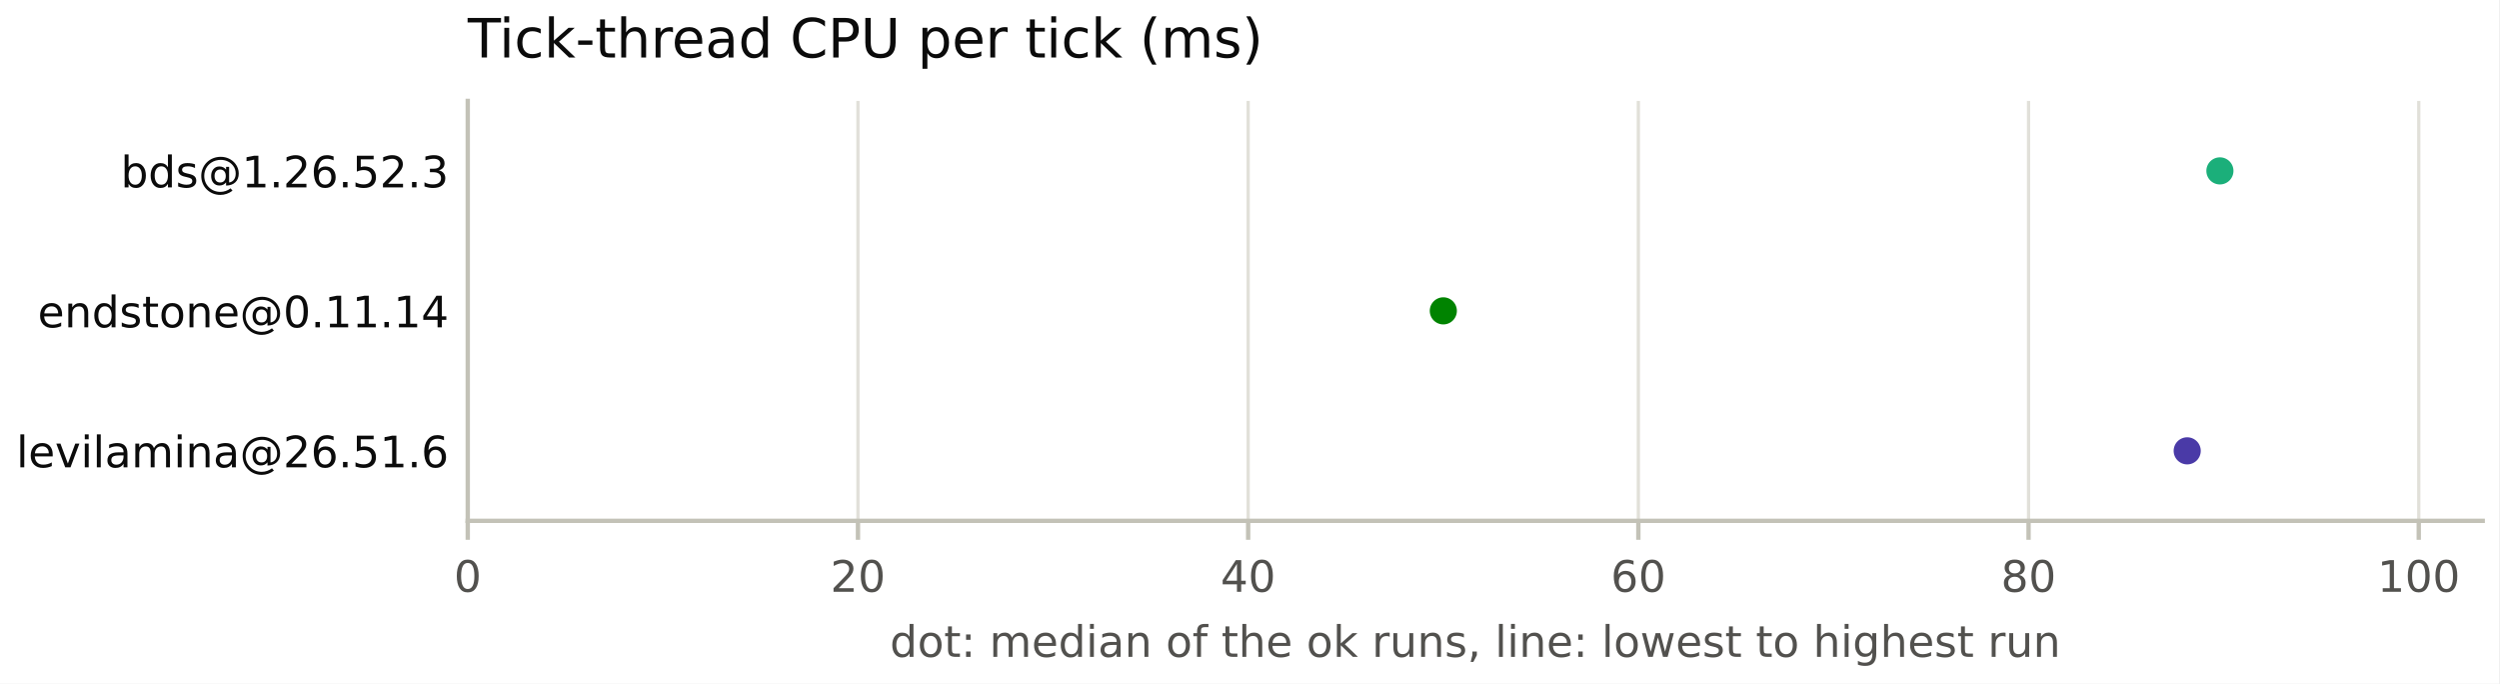
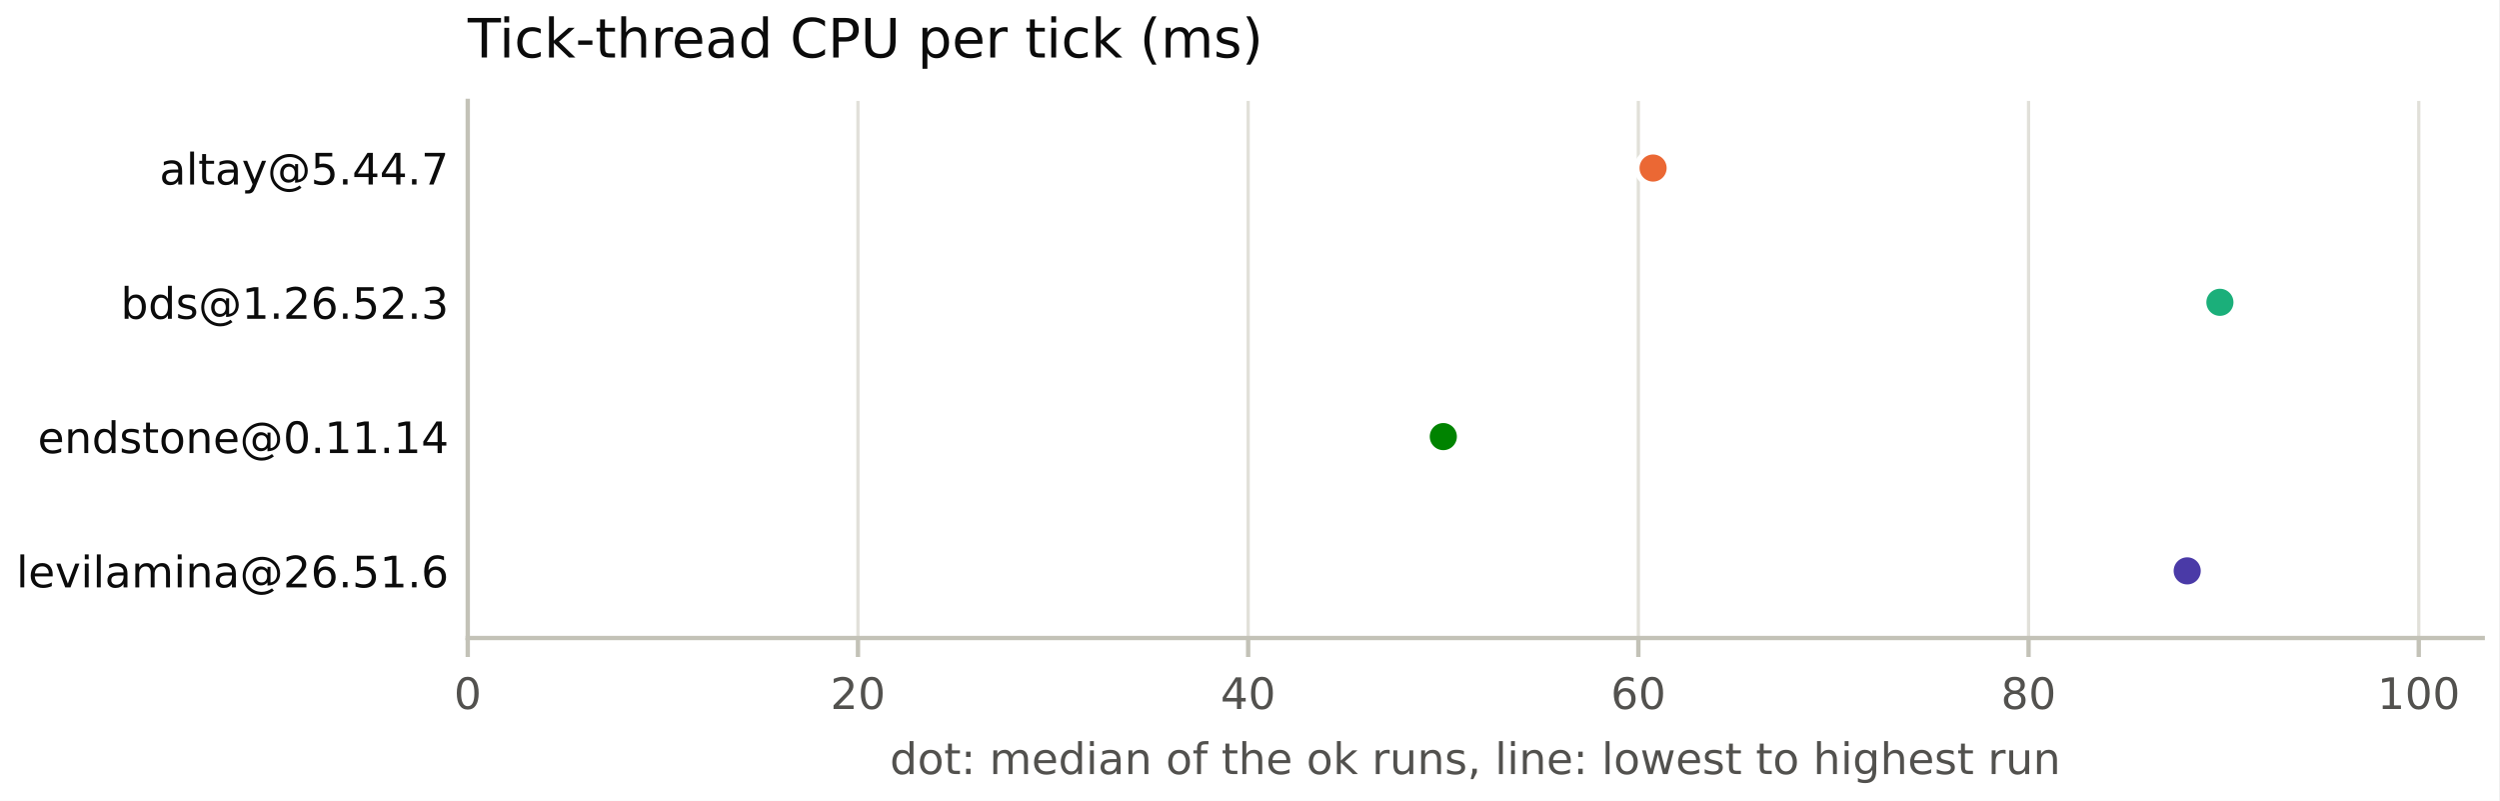
- <svg xmlns="http://www.w3.org/2000/svg" xmlns:xlink="http://www.w3.org/1999/xlink" width="460.8pt" height="126pt" viewBox="0 0 460.8 126" version="1.1">
+ <svg xmlns="http://www.w3.org/2000/svg" xmlns:xlink="http://www.w3.org/1999/xlink" width="460.8pt" height="147.6pt" viewBox="0 0 460.8 147.6" version="1.1">
  <defs>
    <style type="text/css">*{stroke-linejoin: round; stroke-linecap: butt}</style>
  </defs>
  <g id="figure_1">
    <g id="patch_1">
-       <path d="M 0 126  L 460.8 126  L 460.8 0  L 0 0  z " style="fill: #ffffff" />
+       <path d="M 0 147.6  L 460.8 147.6  L 460.8 0  L 0 0  z " style="fill: #ffffff" />
    </g>
    <g id="axes_1">
      <g id="patch_2">
-         <path d="M 86.25 95.999  L 457.8 95.999  L 457.8 18.599  L 86.25 18.599  z " style="fill: #ffffff" />
+         <path d="M 86.25 117.599  L 457.8 117.599  L 457.8 18.599  L 86.25 18.599  z " style="fill: #ffffff" />
      </g>
      <g id="matplotlib.axis_1">
        <g id="xtick_1">
          <g id="line2d_1">
-             <path d="M 86.25 95.999  L 86.25 18.599  " clip-path="url(#pfb0a109539)" style="fill: none; stroke: #e1e0d9; stroke-width: 0.6; stroke-linecap: square" />
+             <path d="M 86.25 117.599  L 86.25 18.599  " clip-path="url(#p5aa311c9fc)" style="fill: none; stroke: #e1e0d9; stroke-width: 0.6; stroke-linecap: square" />
          </g>
          <g id="line2d_2">
            <defs>
-               <path id="m7aefea1188" d="M 0 0  L 0 3.5  " style="stroke: #c3c2b7; stroke-width: 0.8" />
+               <path id="m9d5c777784" d="M 0 0  L 0 3.5  " style="stroke: #c3c2b7; stroke-width: 0.8" />
            </defs>
            <g>
-               <use xlink:href="#m7aefea1188" x="86.25" y="95.999" style="fill: #c3c2b7; stroke: #c3c2b7; stroke-width: 0.8" />
+               <use xlink:href="#m9d5c777784" x="86.25" y="117.599" style="fill: #c3c2b7; stroke: #c3c2b7; stroke-width: 0.8" />
            </g>
          </g>
          <g id="text_1">
-             <g style="fill: #52514e" transform="translate(83.70524 109.0773) scale(0.08 -0.08)">
+             <g style="fill: #52514e" transform="translate(83.70524 130.6773) scale(0.08 -0.08)">
              <defs>
                <path id="DejaVuSans-13" d="M 2034 4250  Q 1547 4250 1301 3770  Q 1056 3291 1056 2328  Q 1056 1369 1301 889  Q 1547 409 2034 409  Q 2525 409 2770 889  Q 3016 1369 3016 2328  Q 3016 3291 2770 3770  Q 2525 4250 2034 4250  z M 2034 4750  Q 2819 4750 3233 4129  Q 3647 3509 3647 2328  Q 3647 1150 3233 529  Q 2819 -91 2034 -91  Q 1250 -91 836 529  Q 422 1150 422 2328  Q 422 3509 836 4129  Q 1250 4750 2034 4750  z " transform="scale(0.015625)" />
              </defs>
              <use xlink:href="#DejaVuSans-13" />
            </g>
          </g>
        </g>
        <g id="xtick_2">
          <g id="line2d_3">
-             <path d="M 158.201 95.999  L 158.201 18.599  " clip-path="url(#pfb0a109539)" style="fill: none; stroke: #e1e0d9; stroke-width: 0.6; stroke-linecap: square" />
+             <path d="M 158.201 117.599  L 158.201 18.599  " clip-path="url(#p5aa311c9fc)" style="fill: none; stroke: #e1e0d9; stroke-width: 0.6; stroke-linecap: square" />
          </g>
          <g id="line2d_4">
            <g>
-               <use xlink:href="#m7aefea1188" x="158.201" y="95.999" style="fill: #c3c2b7; stroke: #c3c2b7; stroke-width: 0.8" />
+               <use xlink:href="#m9d5c777784" x="158.201" y="117.599" style="fill: #c3c2b7; stroke: #c3c2b7; stroke-width: 0.8" />
            </g>
          </g>
          <g id="text_2">
-             <g style="fill: #52514e" transform="translate(153.1107 109.0773) scale(0.08 -0.08)">
+             <g style="fill: #52514e" transform="translate(153.1107 130.6773) scale(0.08 -0.08)">
              <defs>
                <path id="DejaVuSans-15" d="M 1228 531  L 3431 531  L 3431 0  L 469 0  L 469 531  Q 828 903 1448 1529  Q 2069 2156 2228 2338  Q 2531 2678 2651 2914  Q 2772 3150 2772 3378  Q 2772 3750 2511 3984  Q 2250 4219 1831 4219  Q 1534 4219 1204 4116  Q 875 4013 500 3803  L 500 4441  Q 881 4594 1212 4672  Q 1544 4750 1819 4750  Q 2544 4750 2975 4387  Q 3406 4025 3406 3419  Q 3406 3131 3298 2873  Q 3191 2616 2906 2266  Q 2828 2175 2409 1742  Q 1991 1309 1228 531  z " transform="scale(0.015625)" />
              </defs>
              <use xlink:href="#DejaVuSans-15" />
              <use xlink:href="#DejaVuSans-13" transform="translate(63.625 0)" />
            </g>
          </g>
        </g>
        <g id="xtick_3">
          <g id="line2d_5">
-             <path d="M 230.151 95.999  L 230.151 18.599  " clip-path="url(#pfb0a109539)" style="fill: none; stroke: #e1e0d9; stroke-width: 0.6; stroke-linecap: square" />
+             <path d="M 230.151 117.599  L 230.151 18.599  " clip-path="url(#p5aa311c9fc)" style="fill: none; stroke: #e1e0d9; stroke-width: 0.6; stroke-linecap: square" />
          </g>
          <g id="line2d_6">
            <g>
-               <use xlink:href="#m7aefea1188" x="230.151" y="95.999" style="fill: #c3c2b7; stroke: #c3c2b7; stroke-width: 0.8" />
+               <use xlink:href="#m9d5c777784" x="230.151" y="117.599" style="fill: #c3c2b7; stroke: #c3c2b7; stroke-width: 0.8" />
            </g>
          </g>
          <g id="text_3">
-             <g style="fill: #52514e" transform="translate(225.0612 109.0773) scale(0.08 -0.08)">
+             <g style="fill: #52514e" transform="translate(225.0612 130.6773) scale(0.08 -0.08)">
              <defs>
                <path id="DejaVuSans-17" d="M 2419 4116  L 825 1625  L 2419 1625  L 2419 4116  z M 2253 4666  L 3047 4666  L 3047 1625  L 3713 1625  L 3713 1100  L 3047 1100  L 3047 0  L 2419 0  L 2419 1100  L 313 1100  L 313 1709  L 2253 4666  z " transform="scale(0.015625)" />
              </defs>
              <use xlink:href="#DejaVuSans-17" />
              <use xlink:href="#DejaVuSans-13" transform="translate(63.625 0)" />
            </g>
          </g>
        </g>
        <g id="xtick_4">
          <g id="line2d_7">
-             <path d="M 302.102 95.999  L 302.102 18.599  " clip-path="url(#pfb0a109539)" style="fill: none; stroke: #e1e0d9; stroke-width: 0.6; stroke-linecap: square" />
+             <path d="M 302.102 117.599  L 302.102 18.599  " clip-path="url(#p5aa311c9fc)" style="fill: none; stroke: #e1e0d9; stroke-width: 0.6; stroke-linecap: square" />
          </g>
          <g id="line2d_8">
            <g>
-               <use xlink:href="#m7aefea1188" x="302.102" y="95.999" style="fill: #c3c2b7; stroke: #c3c2b7; stroke-width: 0.8" />
+               <use xlink:href="#m9d5c777784" x="302.102" y="117.599" style="fill: #c3c2b7; stroke: #c3c2b7; stroke-width: 0.8" />
            </g>
          </g>
          <g id="text_4">
-             <g style="fill: #52514e" transform="translate(297.0117 109.0773) scale(0.08 -0.08)">
+             <g style="fill: #52514e" transform="translate(297.0117 130.6773) scale(0.08 -0.08)">
              <defs>
                <path id="DejaVuSans-19" d="M 2113 2584  Q 1688 2584 1439 2293  Q 1191 2003 1191 1497  Q 1191 994 1439 701  Q 1688 409 2113 409  Q 2538 409 2786 701  Q 3034 994 3034 1497  Q 3034 2003 2786 2293  Q 2538 2584 2113 2584  z M 3366 4563  L 3366 3988  Q 3128 4100 2886 4159  Q 2644 4219 2406 4219  Q 1781 4219 1451 3797  Q 1122 3375 1075 2522  Q 1259 2794 1537 2939  Q 1816 3084 2150 3084  Q 2853 3084 3261 2657  Q 3669 2231 3669 1497  Q 3669 778 3244 343  Q 2819 -91 2113 -91  Q 1303 -91 875 529  Q 447 1150 447 2328  Q 447 3434 972 4092  Q 1497 4750 2381 4750  Q 2619 4750 2861 4703  Q 3103 4656 3366 4563  z " transform="scale(0.015625)" />
              </defs>
              <use xlink:href="#DejaVuSans-19" />
              <use xlink:href="#DejaVuSans-13" transform="translate(63.625 0)" />
            </g>
          </g>
        </g>
        <g id="xtick_5">
          <g id="line2d_9">
-             <path d="M 374.052 95.999  L 374.052 18.599  " clip-path="url(#pfb0a109539)" style="fill: none; stroke: #e1e0d9; stroke-width: 0.6; stroke-linecap: square" />
+             <path d="M 374.052 117.599  L 374.052 18.599  " clip-path="url(#p5aa311c9fc)" style="fill: none; stroke: #e1e0d9; stroke-width: 0.6; stroke-linecap: square" />
          </g>
          <g id="line2d_10">
            <g>
-               <use xlink:href="#m7aefea1188" x="374.052" y="95.999" style="fill: #c3c2b7; stroke: #c3c2b7; stroke-width: 0.8" />
+               <use xlink:href="#m9d5c777784" x="374.052" y="117.599" style="fill: #c3c2b7; stroke: #c3c2b7; stroke-width: 0.8" />
            </g>
          </g>
          <g id="text_5">
-             <g style="fill: #52514e" transform="translate(368.9623 109.0773) scale(0.08 -0.08)">
+             <g style="fill: #52514e" transform="translate(368.9623 130.6773) scale(0.08 -0.08)">
              <defs>
                <path id="DejaVuSans-1b" d="M 2034 2216  Q 1584 2216 1326 1975  Q 1069 1734 1069 1313  Q 1069 891 1326 650  Q 1584 409 2034 409  Q 2484 409 2743 651  Q 3003 894 3003 1313  Q 3003 1734 2745 1975  Q 2488 2216 2034 2216  z M 1403 2484  Q 997 2584 770 2862  Q 544 3141 544 3541  Q 544 4100 942 4425  Q 1341 4750 2034 4750  Q 2731 4750 3128 4425  Q 3525 4100 3525 3541  Q 3525 3141 3298 2862  Q 3072 2584 2669 2484  Q 3125 2378 3379 2068  Q 3634 1759 3634 1313  Q 3634 634 3220 271  Q 2806 -91 2034 -91  Q 1263 -91 848 271  Q 434 634 434 1313  Q 434 1759 690 2068  Q 947 2378 1403 2484  z M 1172 3481  Q 1172 3119 1398 2916  Q 1625 2713 2034 2713  Q 2441 2713 2670 2916  Q 2900 3119 2900 3481  Q 2900 3844 2670 4047  Q 2441 4250 2034 4250  Q 1625 4250 1398 4047  Q 1172 3844 1172 3481  z " transform="scale(0.015625)" />
              </defs>
              <use xlink:href="#DejaVuSans-1b" />
              <use xlink:href="#DejaVuSans-13" transform="translate(63.625 0)" />
            </g>
          </g>
        </g>
        <g id="xtick_6">
          <g id="line2d_11">
-             <path d="M 446.003 95.999  L 446.003 18.599  " clip-path="url(#pfb0a109539)" style="fill: none; stroke: #e1e0d9; stroke-width: 0.6; stroke-linecap: square" />
+             <path d="M 446.003 117.599  L 446.003 18.599  " clip-path="url(#p5aa311c9fc)" style="fill: none; stroke: #e1e0d9; stroke-width: 0.6; stroke-linecap: square" />
          </g>
          <g id="line2d_12">
            <g>
-               <use xlink:href="#m7aefea1188" x="446.003" y="95.999" style="fill: #c3c2b7; stroke: #c3c2b7; stroke-width: 0.8" />
+               <use xlink:href="#m9d5c777784" x="446.003" y="117.599" style="fill: #c3c2b7; stroke: #c3c2b7; stroke-width: 0.8" />
            </g>
          </g>
          <g id="text_6">
-             <g style="fill: #52514e" transform="translate(438.3678 109.0773) scale(0.08 -0.08)">
+             <g style="fill: #52514e" transform="translate(438.3678 130.6773) scale(0.08 -0.08)">
              <defs>
                <path id="DejaVuSans-14" d="M 794 531  L 1825 531  L 1825 4091  L 703 3866  L 703 4441  L 1819 4666  L 2450 4666  L 2450 531  L 3481 531  L 3481 0  L 794 0  L 794 531  z " transform="scale(0.015625)" />
              </defs>
              <use xlink:href="#DejaVuSans-14" />
              <use xlink:href="#DejaVuSans-13" transform="translate(63.625 0)" />
              <use xlink:href="#DejaVuSans-13" transform="translate(127.25 0)" />
            </g>
          </g>
        </g>
        <g id="text_7">
-           <g style="fill: #52514e" transform="translate(164.0894 121.0779) scale(0.08 -0.08)">
+           <g style="fill: #52514e" transform="translate(164.0894 142.6779) scale(0.08 -0.08)">
            <defs>
              <path id="DejaVuSans-47" d="M 2906 2969  L 2906 4863  L 3481 4863  L 3481 0  L 2906 0  L 2906 525  Q 2725 213 2448 61  Q 2172 -91 1784 -91  Q 1150 -91 751 415  Q 353 922 353 1747  Q 353 2572 751 3078  Q 1150 3584 1784 3584  Q 2172 3584 2448 3432  Q 2725 3281 2906 2969  z M 947 1747  Q 947 1113 1208 752  Q 1469 391 1925 391  Q 2381 391 2643 752  Q 2906 1113 2906 1747  Q 2906 2381 2643 2742  Q 2381 3103 1925 3103  Q 1469 3103 1208 2742  Q 947 2381 947 1747  z " transform="scale(0.015625)" />
              <path id="DejaVuSans-52" d="M 1959 3097  Q 1497 3097 1228 2736  Q 959 2375 959 1747  Q 959 1119 1226 758  Q 1494 397 1959 397  Q 2419 397 2687 759  Q 2956 1122 2956 1747  Q 2956 2369 2687 2733  Q 2419 3097 1959 3097  z M 1959 3584  Q 2709 3584 3137 3096  Q 3566 2609 3566 1747  Q 3566 888 3137 398  Q 2709 -91 1959 -91  Q 1206 -91 779 398  Q 353 888 353 1747  Q 353 2609 779 3096  Q 1206 3584 1959 3584  z " transform="scale(0.015625)" />
              <path id="DejaVuSans-57" d="M 1172 4494  L 1172 3500  L 2356 3500  L 2356 3053  L 1172 3053  L 1172 1153  Q 1172 725 1289 603  Q 1406 481 1766 481  L 2356 481  L 2356 0  L 1766 0  Q 1100 0 847 248  Q 594 497 594 1153  L 594 3053  L 172 3053  L 172 3500  L 594 3500  L 594 4494  L 1172 4494  z " transform="scale(0.015625)" />
              <path id="DejaVuSans-1d" d="M 750 794  L 1409 794  L 1409 0  L 750 0  L 750 794  z M 750 3309  L 1409 3309  L 1409 2516  L 750 2516  L 750 3309  z " transform="scale(0.015625)" />
              <path id="DejaVuSans-3" transform="scale(0.015625)" />
              <path id="DejaVuSans-50" d="M 3328 2828  Q 3544 3216 3844 3400  Q 4144 3584 4550 3584  Q 5097 3584 5394 3201  Q 5691 2819 5691 2113  L 5691 0  L 5113 0  L 5113 2094  Q 5113 2597 4934 2840  Q 4756 3084 4391 3084  Q 3944 3084 3684 2787  Q 3425 2491 3425 1978  L 3425 0  L 2847 0  L 2847 2094  Q 2847 2600 2669 2842  Q 2491 3084 2119 3084  Q 1678 3084 1418 2786  Q 1159 2488 1159 1978  L 1159 0  L 581 0  L 581 3500  L 1159 3500  L 1159 2956  Q 1356 3278 1631 3431  Q 1906 3584 2284 3584  Q 2666 3584 2933 3390  Q 3200 3197 3328 2828  z " transform="scale(0.015625)" />
              <path id="DejaVuSans-48" d="M 3597 1894  L 3597 1613  L 953 1613  Q 991 1019 1311 708  Q 1631 397 2203 397  Q 2534 397 2845 478  Q 3156 559 3463 722  L 3463 178  Q 3153 47 2828 -22  Q 2503 -91 2169 -91  Q 1331 -91 842 396  Q 353 884 353 1716  Q 353 2575 817 3079  Q 1281 3584 2069 3584  Q 2775 3584 3186 3129  Q 3597 2675 3597 1894  z M 3022 2063  Q 3016 2534 2758 2815  Q 2500 3097 2075 3097  Q 1594 3097 1305 2825  Q 1016 2553 972 2059  L 3022 2063  z " transform="scale(0.015625)" />
              <path id="DejaVuSans-4c" d="M 603 3500  L 1178 3500  L 1178 0  L 603 0  L 603 3500  z M 603 4863  L 1178 4863  L 1178 4134  L 603 4134  L 603 4863  z " transform="scale(0.015625)" />
              <path id="DejaVuSans-44" d="M 2194 1759  Q 1497 1759 1228 1600  Q 959 1441 959 1056  Q 959 750 1161 570  Q 1363 391 1709 391  Q 2188 391 2477 730  Q 2766 1069 2766 1631  L 2766 1759  L 2194 1759  z M 3341 1997  L 3341 0  L 2766 0  L 2766 531  Q 2569 213 2275 61  Q 1981 -91 1556 -91  Q 1019 -91 701 211  Q 384 513 384 1019  Q 384 1609 779 1909  Q 1175 2209 1959 2209  L 2766 2209  L 2766 2266  Q 2766 2663 2505 2880  Q 2244 3097 1772 3097  Q 1472 3097 1187 3025  Q 903 2953 641 2809  L 641 3341  Q 956 3463 1253 3523  Q 1550 3584 1831 3584  Q 2591 3584 2966 3190  Q 3341 2797 3341 1997  z " transform="scale(0.015625)" />
              <path id="DejaVuSans-51" d="M 3513 2113  L 3513 0  L 2938 0  L 2938 2094  Q 2938 2591 2744 2837  Q 2550 3084 2163 3084  Q 1697 3084 1428 2787  Q 1159 2491 1159 1978  L 1159 0  L 581 0  L 581 3500  L 1159 3500  L 1159 2956  Q 1366 3272 1645 3428  Q 1925 3584 2291 3584  Q 2894 3584 3203 3211  Q 3513 2838 3513 2113  z " transform="scale(0.015625)" />
              <path id="DejaVuSans-49" d="M 2375 4863  L 2375 4384  L 1825 4384  Q 1516 4384 1395 4259  Q 1275 4134 1275 3809  L 1275 3500  L 2222 3500  L 2222 3053  L 1275 3053  L 1275 0  L 697 0  L 697 3053  L 147 3053  L 147 3500  L 697 3500  L 697 3744  Q 697 4328 969 4595  Q 1241 4863 1831 4863  L 2375 4863  z " transform="scale(0.015625)" />
              <path id="DejaVuSans-4b" d="M 3513 2113  L 3513 0  L 2938 0  L 2938 2094  Q 2938 2591 2744 2837  Q 2550 3084 2163 3084  Q 1697 3084 1428 2787  Q 1159 2491 1159 1978  L 1159 0  L 581 0  L 581 4863  L 1159 4863  L 1159 2956  Q 1366 3272 1645 3428  Q 1925 3584 2291 3584  Q 2894 3584 3203 3211  Q 3513 2838 3513 2113  z " transform="scale(0.015625)" />
              <path id="DejaVuSans-4e" d="M 581 4863  L 1159 4863  L 1159 1991  L 2875 3500  L 3609 3500  L 1753 1863  L 3688 0  L 2938 0  L 1159 1709  L 1159 0  L 581 0  L 581 4863  z " transform="scale(0.015625)" />
              <path id="DejaVuSans-55" d="M 2631 2963  Q 2534 3019 2420 3045  Q 2306 3072 2169 3072  Q 1681 3072 1420 2755  Q 1159 2438 1159 1844  L 1159 0  L 581 0  L 581 3500  L 1159 3500  L 1159 2956  Q 1341 3275 1631 3429  Q 1922 3584 2338 3584  Q 2397 3584 2469 3576  Q 2541 3569 2628 3553  L 2631 2963  z " transform="scale(0.015625)" />
              <path id="DejaVuSans-58" d="M 544 1381  L 544 3500  L 1119 3500  L 1119 1403  Q 1119 906 1312 657  Q 1506 409 1894 409  Q 2359 409 2629 706  Q 2900 1003 2900 1516  L 2900 3500  L 3475 3500  L 3475 0  L 2900 0  L 2900 538  Q 2691 219 2414 64  Q 2138 -91 1772 -91  Q 1169 -91 856 284  Q 544 659 544 1381  z M 1991 3584  L 1991 3584  z " transform="scale(0.015625)" />
              <path id="DejaVuSans-56" d="M 2834 3397  L 2834 2853  Q 2591 2978 2328 3040  Q 2066 3103 1784 3103  Q 1356 3103 1142 2972  Q 928 2841 928 2578  Q 928 2378 1081 2264  Q 1234 2150 1697 2047  L 1894 2003  Q 2506 1872 2764 1633  Q 3022 1394 3022 966  Q 3022 478 2636 193  Q 2250 -91 1575 -91  Q 1294 -91 989 -36  Q 684 19 347 128  L 347 722  Q 666 556 975 473  Q 1284 391 1588 391  Q 1994 391 2212 530  Q 2431 669 2431 922  Q 2431 1156 2273 1281  Q 2116 1406 1581 1522  L 1381 1569  Q 847 1681 609 1914  Q 372 2147 372 2553  Q 372 3047 722 3315  Q 1072 3584 1716 3584  Q 2034 3584 2315 3537  Q 2597 3491 2834 3397  z " transform="scale(0.015625)" />
              <path id="DejaVuSans-f" d="M 750 794  L 1409 794  L 1409 256  L 897 -744  L 494 -744  L 750 256  L 750 794  z " transform="scale(0.015625)" />
              <path id="DejaVuSans-4f" d="M 603 4863  L 1178 4863  L 1178 0  L 603 0  L 603 4863  z " transform="scale(0.015625)" />
              <path id="DejaVuSans-5a" d="M 269 3500  L 844 3500  L 1563 769  L 2278 3500  L 2956 3500  L 3675 769  L 4391 3500  L 4966 3500  L 4050 0  L 3372 0  L 2619 2869  L 1863 0  L 1184 0  L 269 3500  z " transform="scale(0.015625)" />
              <path id="DejaVuSans-4a" d="M 2906 1791  Q 2906 2416 2648 2759  Q 2391 3103 1925 3103  Q 1463 3103 1205 2759  Q 947 2416 947 1791  Q 947 1169 1205 825  Q 1463 481 1925 481  Q 2391 481 2648 825  Q 2906 1169 2906 1791  z M 3481 434  Q 3481 -459 3084 -895  Q 2688 -1331 1869 -1331  Q 1566 -1331 1297 -1286  Q 1028 -1241 775 -1147  L 775 -588  Q 1028 -725 1275 -790  Q 1522 -856 1778 -856  Q 2344 -856 2625 -561  Q 2906 -266 2906 331  L 2906 616  Q 2728 306 2450 153  Q 2172 0 1784 0  Q 1141 0 747 490  Q 353 981 353 1791  Q 353 2603 747 3093  Q 1141 3584 1784 3584  Q 2172 3584 2450 3431  Q 2728 3278 2906 2969  L 2906 3500  L 3481 3500  L 3481 434  z " transform="scale(0.015625)" />
            </defs>
            <use xlink:href="#DejaVuSans-47" />
            <use xlink:href="#DejaVuSans-52" transform="translate(63.48438 0)" />
            <use xlink:href="#DejaVuSans-57" transform="translate(124.6719 0)" />
            <use xlink:href="#DejaVuSans-1d" transform="translate(163.875 0)" />
            <use xlink:href="#DejaVuSans-3" transform="translate(197.5625 0)" />
            <use xlink:href="#DejaVuSans-50" transform="translate(229.3438 0)" />
            <use xlink:href="#DejaVuSans-48" transform="translate(326.75 0)" />
            <use xlink:href="#DejaVuSans-47" transform="translate(388.2812 0)" />
            <use xlink:href="#DejaVuSans-4c" transform="translate(451.7656 0)" />
            <use xlink:href="#DejaVuSans-44" transform="translate(479.5469 0)" />
            <use xlink:href="#DejaVuSans-51" transform="translate(540.8281 0)" />
            <use xlink:href="#DejaVuSans-3" transform="translate(604.2031 0)" />
            <use xlink:href="#DejaVuSans-52" transform="translate(635.9844 0)" />
            <use xlink:href="#DejaVuSans-49" transform="translate(697.1719 0)" />
            <use xlink:href="#DejaVuSans-3" transform="translate(732.375 0)" />
            <use xlink:href="#DejaVuSans-57" transform="translate(764.1562 0)" />
            <use xlink:href="#DejaVuSans-4b" transform="translate(803.3594 0)" />
            <use xlink:href="#DejaVuSans-48" transform="translate(866.7344 0)" />
            <use xlink:href="#DejaVuSans-3" transform="translate(928.2656 0)" />
            <use xlink:href="#DejaVuSans-52" transform="translate(960.0469 0)" />
            <use xlink:href="#DejaVuSans-4e" transform="translate(1021.234 0)" />
            <use xlink:href="#DejaVuSans-3" transform="translate(1079.141 0)" />
            <use xlink:href="#DejaVuSans-55" transform="translate(1110.922 0)" />
            <use xlink:href="#DejaVuSans-58" transform="translate(1152.031 0)" />
            <use xlink:href="#DejaVuSans-51" transform="translate(1215.406 0)" />
            <use xlink:href="#DejaVuSans-56" transform="translate(1278.781 0)" />
            <use xlink:href="#DejaVuSans-f" transform="translate(1330.875 0)" />
            <use xlink:href="#DejaVuSans-3" transform="translate(1362.656 0)" />
            <use xlink:href="#DejaVuSans-4f" transform="translate(1394.438 0)" />
            <use xlink:href="#DejaVuSans-4c" transform="translate(1422.219 0)" />
            <use xlink:href="#DejaVuSans-51" transform="translate(1450 0)" />
            <use xlink:href="#DejaVuSans-48" transform="translate(1513.375 0)" />
            <use xlink:href="#DejaVuSans-1d" transform="translate(1574.906 0)" />
            <use xlink:href="#DejaVuSans-3" transform="translate(1608.594 0)" />
            <use xlink:href="#DejaVuSans-4f" transform="translate(1640.375 0)" />
            <use xlink:href="#DejaVuSans-52" transform="translate(1668.156 0)" />
            <use xlink:href="#DejaVuSans-5a" transform="translate(1729.344 0)" />
            <use xlink:href="#DejaVuSans-48" transform="translate(1811.125 0)" />
            <use xlink:href="#DejaVuSans-56" transform="translate(1872.656 0)" />
            <use xlink:href="#DejaVuSans-57" transform="translate(1924.75 0)" />
            <use xlink:href="#DejaVuSans-3" transform="translate(1963.953 0)" />
            <use xlink:href="#DejaVuSans-57" transform="translate(1995.734 0)" />
            <use xlink:href="#DejaVuSans-52" transform="translate(2034.938 0)" />
            <use xlink:href="#DejaVuSans-3" transform="translate(2096.125 0)" />
            <use xlink:href="#DejaVuSans-4b" transform="translate(2127.906 0)" />
            <use xlink:href="#DejaVuSans-4c" transform="translate(2191.281 0)" />
            <use xlink:href="#DejaVuSans-4a" transform="translate(2219.062 0)" />
            <use xlink:href="#DejaVuSans-4b" transform="translate(2282.547 0)" />
            <use xlink:href="#DejaVuSans-48" transform="translate(2345.922 0)" />
            <use xlink:href="#DejaVuSans-56" transform="translate(2407.453 0)" />
            <use xlink:href="#DejaVuSans-57" transform="translate(2459.547 0)" />
            <use xlink:href="#DejaVuSans-3" transform="translate(2498.75 0)" />
            <use xlink:href="#DejaVuSans-55" transform="translate(2530.531 0)" />
            <use xlink:href="#DejaVuSans-58" transform="translate(2571.641 0)" />
            <use xlink:href="#DejaVuSans-51" transform="translate(2635.016 0)" />
          </g>
        </g>
      </g>
      <g id="matplotlib.axis_2">
        <g id="ytick_1">
          <g id="line2d_13" />
          <g id="text_8">
-             <g style="fill: #0b0b0b" transform="translate(22.25774 34.53813) scale(0.08 -0.08)">
+             <g style="fill: #0b0b0b" transform="translate(29.40649 34.01311) scale(0.08 -0.08)">
+               <defs>
+                 <path id="DejaVuSans-5c" d="M 2059 -325  Q 1816 -950 1584 -1140  Q 1353 -1331 966 -1331  L 506 -1331  L 506 -850  L 844 -850  Q 1081 -850 1212 -737  Q 1344 -625 1503 -206  L 1606 56  L 191 3500  L 800 3500  L 1894 763  L 2988 3500  L 3597 3500  L 2059 -325  z " transform="scale(0.015625)" />
+                 <path id="DejaVuSans-23" d="M 2381 1678  Q 2381 1231 2603 976  Q 2825 722 3213 722  Q 3597 722 3817 978  Q 4038 1234 4038 1678  Q 4038 2116 3813 2373  Q 3588 2631 3206 2631  Q 2828 2631 2604 2375  Q 2381 2119 2381 1678  z M 4084 744  Q 3897 503 3655 389  Q 3413 275 3091 275  Q 2553 275 2217 664  Q 1881 1053 1881 1678  Q 1881 2303 2218 2693  Q 2556 3084 3091 3084  Q 3413 3084 3656 2967  Q 3900 2850 4084 2613  L 4084 3022  L 4531 3022  L 4531 722  Q 4988 791 5245 1139  Q 5503 1488 5503 2041  Q 5503 2375 5404 2669  Q 5306 2963 5106 3213  Q 4781 3622 4314 3839  Q 3847 4056 3297 4056  Q 2913 4056 2559 3954  Q 2206 3853 1906 3653  Q 1416 3334 1139 2817  Q 863 2300 863 1697  Q 863 1200 1042 765  Q 1222 331 1563 0  Q 1891 -325 2322 -495  Q 2753 -666 3244 -666  Q 3647 -666 4036 -530  Q 4425 -394 4750 -141  L 5031 -488  Q 4641 -791 4180 -952  Q 3719 -1113 3244 -1113  Q 2666 -1113 2153 -908  Q 1641 -703 1241 -313  Q 841 78 631 592  Q 422 1106 422 1697  Q 422 2266 634 2781  Q 847 3297 1241 3688  Q 1644 4084 2172 4295  Q 2700 4506 3291 4506  Q 3953 4506 4520 4234  Q 5088 3963 5472 3463  Q 5706 3156 5829 2797  Q 5953 2438 5953 2053  Q 5953 1231 5456 756  Q 4959 281 4084 263  L 4084 744  z " transform="scale(0.015625)" />
+                 <path id="DejaVuSans-18" d="M 691 4666  L 3169 4666  L 3169 4134  L 1269 4134  L 1269 2991  Q 1406 3038 1543 3061  Q 1681 3084 1819 3084  Q 2600 3084 3056 2656  Q 3513 2228 3513 1497  Q 3513 744 3044 326  Q 2575 -91 1722 -91  Q 1428 -91 1123 -41  Q 819 9 494 109  L 494 744  Q 775 591 1075 516  Q 1375 441 1709 441  Q 2250 441 2565 725  Q 2881 1009 2881 1497  Q 2881 1984 2565 2268  Q 2250 2553 1709 2553  Q 1456 2553 1204 2497  Q 953 2441 691 2322  L 691 4666  z " transform="scale(0.015625)" />
+                 <path id="DejaVuSans-11" d="M 684 794  L 1344 794  L 1344 0  L 684 0  L 684 794  z " transform="scale(0.015625)" />
+                 <path id="DejaVuSans-1a" d="M 525 4666  L 3525 4666  L 3525 4397  L 1831 0  L 1172 0  L 2766 4134  L 525 4134  L 525 4666  z " transform="scale(0.015625)" />
+               </defs>
+               <use xlink:href="#DejaVuSans-44" />
+               <use xlink:href="#DejaVuSans-4f" transform="translate(61.28125 0)" />
+               <use xlink:href="#DejaVuSans-57" transform="translate(89.0625 0)" />
+               <use xlink:href="#DejaVuSans-44" transform="translate(128.2656 0)" />
+               <use xlink:href="#DejaVuSans-5c" transform="translate(189.5469 0)" />
+               <use xlink:href="#DejaVuSans-23" transform="translate(248.7344 0)" />
+               <use xlink:href="#DejaVuSans-18" transform="translate(348.7344 0)" />
+               <use xlink:href="#DejaVuSans-11" transform="translate(412.3594 0)" />
+               <use xlink:href="#DejaVuSans-17" transform="translate(444.1406 0)" />
+               <use xlink:href="#DejaVuSans-17" transform="translate(507.7656 0)" />
+               <use xlink:href="#DejaVuSans-11" transform="translate(571.3906 0)" />
+               <use xlink:href="#DejaVuSans-1a" transform="translate(603.1719 0)" />
+             </g>
+           </g>
+         </g>
+         <g id="ytick_2">
+           <g id="line2d_14" />
+           <g id="text_9">
+             <g style="fill: #0b0b0b" transform="translate(22.25774 58.76322) scale(0.08 -0.08)">
              <defs>
                <path id="DejaVuSans-45" d="M 3116 1747  Q 3116 2381 2855 2742  Q 2594 3103 2138 3103  Q 1681 3103 1420 2742  Q 1159 2381 1159 1747  Q 1159 1113 1420 752  Q 1681 391 2138 391  Q 2594 391 2855 752  Q 3116 1113 3116 1747  z M 1159 2969  Q 1341 3281 1617 3432  Q 1894 3584 2278 3584  Q 2916 3584 3314 3078  Q 3713 2572 3713 1747  Q 3713 922 3314 415  Q 2916 -91 2278 -91  Q 1894 -91 1617 61  Q 1341 213 1159 525  L 1159 0  L 581 0  L 581 4863  L 1159 4863  L 1159 2969  z " transform="scale(0.015625)" />
-                 <path id="DejaVuSans-23" d="M 2381 1678  Q 2381 1231 2603 976  Q 2825 722 3213 722  Q 3597 722 3817 978  Q 4038 1234 4038 1678  Q 4038 2116 3813 2373  Q 3588 2631 3206 2631  Q 2828 2631 2604 2375  Q 2381 2119 2381 1678  z M 4084 744  Q 3897 503 3655 389  Q 3413 275 3091 275  Q 2553 275 2217 664  Q 1881 1053 1881 1678  Q 1881 2303 2218 2693  Q 2556 3084 3091 3084  Q 3413 3084 3656 2967  Q 3900 2850 4084 2613  L 4084 3022  L 4531 3022  L 4531 722  Q 4988 791 5245 1139  Q 5503 1488 5503 2041  Q 5503 2375 5404 2669  Q 5306 2963 5106 3213  Q 4781 3622 4314 3839  Q 3847 4056 3297 4056  Q 2913 4056 2559 3954  Q 2206 3853 1906 3653  Q 1416 3334 1139 2817  Q 863 2300 863 1697  Q 863 1200 1042 765  Q 1222 331 1563 0  Q 1891 -325 2322 -495  Q 2753 -666 3244 -666  Q 3647 -666 4036 -530  Q 4425 -394 4750 -141  L 5031 -488  Q 4641 -791 4180 -952  Q 3719 -1113 3244 -1113  Q 2666 -1113 2153 -908  Q 1641 -703 1241 -313  Q 841 78 631 592  Q 422 1106 422 1697  Q 422 2266 634 2781  Q 847 3297 1241 3688  Q 1644 4084 2172 4295  Q 2700 4506 3291 4506  Q 3953 4506 4520 4234  Q 5088 3963 5472 3463  Q 5706 3156 5829 2797  Q 5953 2438 5953 2053  Q 5953 1231 5456 756  Q 4959 281 4084 263  L 4084 744  z " transform="scale(0.015625)" />
-                 <path id="DejaVuSans-11" d="M 684 794  L 1344 794  L 1344 0  L 684 0  L 684 794  z " transform="scale(0.015625)" />
-                 <path id="DejaVuSans-18" d="M 691 4666  L 3169 4666  L 3169 4134  L 1269 4134  L 1269 2991  Q 1406 3038 1543 3061  Q 1681 3084 1819 3084  Q 2600 3084 3056 2656  Q 3513 2228 3513 1497  Q 3513 744 3044 326  Q 2575 -91 1722 -91  Q 1428 -91 1123 -41  Q 819 9 494 109  L 494 744  Q 775 591 1075 516  Q 1375 441 1709 441  Q 2250 441 2565 725  Q 2881 1009 2881 1497  Q 2881 1984 2565 2268  Q 2250 2553 1709 2553  Q 1456 2553 1204 2497  Q 953 2441 691 2322  L 691 4666  z " transform="scale(0.015625)" />
                <path id="DejaVuSans-16" d="M 2597 2516  Q 3050 2419 3304 2112  Q 3559 1806 3559 1356  Q 3559 666 3084 287  Q 2609 -91 1734 -91  Q 1441 -91 1130 -33  Q 819 25 488 141  L 488 750  Q 750 597 1062 519  Q 1375 441 1716 441  Q 2309 441 2620 675  Q 2931 909 2931 1356  Q 2931 1769 2642 2001  Q 2353 2234 1838 2234  L 1294 2234  L 1294 2753  L 1863 2753  Q 2328 2753 2575 2939  Q 2822 3125 2822 3475  Q 2822 3834 2567 4026  Q 2313 4219 1838 4219  Q 1578 4219 1281 4162  Q 984 4106 628 3988  L 628 4550  Q 988 4650 1302 4700  Q 1616 4750 1894 4750  Q 2613 4750 3031 4423  Q 3450 4097 3450 3541  Q 3450 3153 3228 2886  Q 3006 2619 2597 2516  z " transform="scale(0.015625)" />
              </defs>
              <use xlink:href="#DejaVuSans-45" />
              <use xlink:href="#DejaVuSans-47" transform="translate(63.48438 0)" />
              <use xlink:href="#DejaVuSans-56" transform="translate(126.9688 0)" />
              <use xlink:href="#DejaVuSans-23" transform="translate(179.0625 0)" />
              <use xlink:href="#DejaVuSans-14" transform="translate(279.0625 0)" />
              <use xlink:href="#DejaVuSans-11" transform="translate(342.6875 0)" />
              <use xlink:href="#DejaVuSans-15" transform="translate(374.4688 0)" />
              <use xlink:href="#DejaVuSans-19" transform="translate(438.0938 0)" />
              <use xlink:href="#DejaVuSans-11" transform="translate(501.7188 0)" />
              <use xlink:href="#DejaVuSans-18" transform="translate(533.5 0)" />
              <use xlink:href="#DejaVuSans-15" transform="translate(597.125 0)" />
              <use xlink:href="#DejaVuSans-11" transform="translate(660.75 0)" />
              <use xlink:href="#DejaVuSans-16" transform="translate(692.5312 0)" />
            </g>
          </g>
        </g>
-         <g id="ytick_2">
-           <g id="line2d_14" />
-           <g id="text_9">
-             <g style="fill: #0b0b0b" transform="translate(6.95274 60.33828) scale(0.08 -0.08)">
+         <g id="ytick_3">
+           <g id="line2d_15" />
+           <g id="text_10">
+             <g style="fill: #0b0b0b" transform="translate(6.95274 83.51334) scale(0.08 -0.08)">
              <use xlink:href="#DejaVuSans-48" />
              <use xlink:href="#DejaVuSans-51" transform="translate(61.53125 0)" />
              <use xlink:href="#DejaVuSans-47" transform="translate(124.9062 0)" />
              <use xlink:href="#DejaVuSans-56" transform="translate(188.3906 0)" />
              <use xlink:href="#DejaVuSans-57" transform="translate(240.4844 0)" />
              <use xlink:href="#DejaVuSans-52" transform="translate(279.6875 0)" />
              <use xlink:href="#DejaVuSans-51" transform="translate(340.875 0)" />
              <use xlink:href="#DejaVuSans-48" transform="translate(404.25 0)" />
              <use xlink:href="#DejaVuSans-23" transform="translate(465.7812 0)" />
              <use xlink:href="#DejaVuSans-13" transform="translate(565.7812 0)" />
              <use xlink:href="#DejaVuSans-11" transform="translate(629.4062 0)" />
              <use xlink:href="#DejaVuSans-14" transform="translate(661.1875 0)" />
              <use xlink:href="#DejaVuSans-14" transform="translate(724.8125 0)" />
              <use xlink:href="#DejaVuSans-11" transform="translate(788.4375 0)" />
              <use xlink:href="#DejaVuSans-14" transform="translate(820.2188 0)" />
              <use xlink:href="#DejaVuSans-17" transform="translate(883.8438 0)" />
            </g>
          </g>
        </g>
-         <g id="ytick_3">
-           <g id="line2d_15" />
-           <g id="text_10">
-             <g style="fill: #0b0b0b" transform="translate(3.00024 86.13843) scale(0.08 -0.08)">
+         <g id="ytick_4">
+           <g id="line2d_16" />
+           <g id="text_11">
+             <g style="fill: #0b0b0b" transform="translate(3.00024 108.2635) scale(0.08 -0.08)">
              <defs>
                <path id="DejaVuSans-59" d="M 191 3500  L 800 3500  L 1894 563  L 2988 3500  L 3597 3500  L 2284 0  L 1503 0  L 191 3500  z " transform="scale(0.015625)" />
              </defs>
              <use xlink:href="#DejaVuSans-4f" />
              <use xlink:href="#DejaVuSans-48" transform="translate(27.78125 0)" />
              <use xlink:href="#DejaVuSans-59" transform="translate(89.3125 0)" />
              <use xlink:href="#DejaVuSans-4c" transform="translate(148.5 0)" />
              <use xlink:href="#DejaVuSans-4f" transform="translate(176.2812 0)" />
              <use xlink:href="#DejaVuSans-44" transform="translate(204.0625 0)" />
              <use xlink:href="#DejaVuSans-50" transform="translate(265.3438 0)" />
              <use xlink:href="#DejaVuSans-4c" transform="translate(362.75 0)" />
              <use xlink:href="#DejaVuSans-51" transform="translate(390.5312 0)" />
              <use xlink:href="#DejaVuSans-44" transform="translate(453.9062 0)" />
              <use xlink:href="#DejaVuSans-23" transform="translate(515.1875 0)" />
              <use xlink:href="#DejaVuSans-15" transform="translate(615.1875 0)" />
              <use xlink:href="#DejaVuSans-19" transform="translate(678.8125 0)" />
              <use xlink:href="#DejaVuSans-11" transform="translate(742.4375 0)" />
              <use xlink:href="#DejaVuSans-18" transform="translate(774.2188 0)" />
              <use xlink:href="#DejaVuSans-14" transform="translate(837.8438 0)" />
              <use xlink:href="#DejaVuSans-11" transform="translate(901.4688 0)" />
              <use xlink:href="#DejaVuSans-19" transform="translate(933.25 0)" />
            </g>
          </g>
        </g>
      </g>
      <g id="LineCollection_1">
-         <path d="M 409.337 31.499  L 409.337 31.499  " clip-path="url(#pfb0a109539)" style="fill: none; stroke: #1baf7a; stroke-width: 1.5" />
-       </g>
-       <g id="line2d_16">
-         <defs>
-           <path id="m342c38f99f" d="M 0 3  C 0.796 3 1.559 2.684 2.121 2.121  C 2.684 1.559 3 0.796 3 0  C 3 -0.796 2.684 -1.559 2.121 -2.121  C 1.559 -2.684 0.796 -3 0 -3  C -0.796 -3 -1.559 -2.684 -2.121 -2.121  C -2.684 -1.559 -3 -0.796 -3 0  C -3 0.796 -2.684 1.559 -2.121 2.121  C -1.559 2.684 -0.796 3 0 3  z " style="stroke: #ffffff" />
-         </defs>
-         <g clip-path="url(#pfb0a109539)">
-           <use xlink:href="#m342c38f99f" x="409.337" y="31.499" style="fill: #1baf7a; stroke: #ffffff" />
-         </g>
-       </g>
-       <g id="LineCollection_2">
-         <path d="M 266.139 57.299  L 266.139 57.299  " clip-path="url(#pfb0a109539)" style="fill: none; stroke: #008300; stroke-width: 1.5" />
+         <path d="M 304.818 30.974  L 304.818 30.974  " clip-path="url(#p5aa311c9fc)" style="fill: none; stroke: #eb6834; stroke-width: 1.5" />
      </g>
      <g id="line2d_17">
        <defs>
-           <path id="m5ab2776322" d="M 0 3  C 0.796 3 1.559 2.684 2.121 2.121  C 2.684 1.559 3 0.796 3 0  C 3 -0.796 2.684 -1.559 2.121 -2.121  C 1.559 -2.684 0.796 -3 0 -3  C -0.796 -3 -1.559 -2.684 -2.121 -2.121  C -2.684 -1.559 -3 -0.796 -3 0  C -3 0.796 -2.684 1.559 -2.121 2.121  C -1.559 2.684 -0.796 3 0 3  z " style="stroke: #ffffff" />
+           <path id="mb637779352" d="M 0 3  C 0.796 3 1.559 2.684 2.121 2.121  C 2.684 1.559 3 0.796 3 0  C 3 -0.796 2.684 -1.559 2.121 -2.121  C 1.559 -2.684 0.796 -3 0 -3  C -0.796 -3 -1.559 -2.684 -2.121 -2.121  C -2.684 -1.559 -3 -0.796 -3 0  C -3 0.796 -2.684 1.559 -2.121 2.121  C -1.559 2.684 -0.796 3 0 3  z " style="stroke: #ffffff" />
        </defs>
-         <g clip-path="url(#pfb0a109539)">
-           <use xlink:href="#m5ab2776322" x="266.139" y="57.299" style="fill: #008300; stroke: #ffffff" />
-         </g>
-       </g>
-       <g id="LineCollection_3">
-         <path d="M 403.306 83.099  L 403.306 83.099  " clip-path="url(#pfb0a109539)" style="fill: none; stroke: #4a3aa7; stroke-width: 1.5" />
+         <g clip-path="url(#p5aa311c9fc)">
+           <use xlink:href="#mb637779352" x="304.818" y="30.974" style="fill: #eb6834; stroke: #ffffff" />
+         </g>
+       </g>
+       <g id="LineCollection_2">
+         <path d="M 409.337 55.724  L 409.337 55.724  " clip-path="url(#p5aa311c9fc)" style="fill: none; stroke: #1baf7a; stroke-width: 1.5" />
      </g>
      <g id="line2d_18">
        <defs>
-           <path id="m85fe36c843" d="M 0 3  C 0.796 3 1.559 2.684 2.121 2.121  C 2.684 1.559 3 0.796 3 0  C 3 -0.796 2.684 -1.559 2.121 -2.121  C 1.559 -2.684 0.796 -3 0 -3  C -0.796 -3 -1.559 -2.684 -2.121 -2.121  C -2.684 -1.559 -3 -0.796 -3 0  C -3 0.796 -2.684 1.559 -2.121 2.121  C -1.559 2.684 -0.796 3 0 3  z " style="stroke: #ffffff" />
+           <path id="m873cdda5f9" d="M 0 3  C 0.796 3 1.559 2.684 2.121 2.121  C 2.684 1.559 3 0.796 3 0  C 3 -0.796 2.684 -1.559 2.121 -2.121  C 1.559 -2.684 0.796 -3 0 -3  C -0.796 -3 -1.559 -2.684 -2.121 -2.121  C -2.684 -1.559 -3 -0.796 -3 0  C -3 0.796 -2.684 1.559 -2.121 2.121  C -1.559 2.684 -0.796 3 0 3  z " style="stroke: #ffffff" />
        </defs>
-         <g clip-path="url(#pfb0a109539)">
-           <use xlink:href="#m85fe36c843" x="403.306" y="83.099" style="fill: #4a3aa7; stroke: #ffffff" />
+         <g clip-path="url(#p5aa311c9fc)">
+           <use xlink:href="#m873cdda5f9" x="409.337" y="55.724" style="fill: #1baf7a; stroke: #ffffff" />
+         </g>
+       </g>
+       <g id="LineCollection_3">
+         <path d="M 266.139 80.474  L 266.139 80.474  " clip-path="url(#p5aa311c9fc)" style="fill: none; stroke: #008300; stroke-width: 1.5" />
+       </g>
+       <g id="line2d_19">
+         <defs>
+           <path id="m66b65cbaff" d="M 0 3  C 0.796 3 1.559 2.684 2.121 2.121  C 2.684 1.559 3 0.796 3 0  C 3 -0.796 2.684 -1.559 2.121 -2.121  C 1.559 -2.684 0.796 -3 0 -3  C -0.796 -3 -1.559 -2.684 -2.121 -2.121  C -2.684 -1.559 -3 -0.796 -3 0  C -3 0.796 -2.684 1.559 -2.121 2.121  C -1.559 2.684 -0.796 3 0 3  z " style="stroke: #ffffff" />
+         </defs>
+         <g clip-path="url(#p5aa311c9fc)">
+           <use xlink:href="#m66b65cbaff" x="266.139" y="80.474" style="fill: #008300; stroke: #ffffff" />
+         </g>
+       </g>
+       <g id="LineCollection_4">
+         <path d="M 403.306 105.224  L 403.306 105.224  " clip-path="url(#p5aa311c9fc)" style="fill: none; stroke: #4a3aa7; stroke-width: 1.5" />
+       </g>
+       <g id="line2d_20">
+         <defs>
+           <path id="mfbbcd6418c" d="M 0 3  C 0.796 3 1.559 2.684 2.121 2.121  C 2.684 1.559 3 0.796 3 0  C 3 -0.796 2.684 -1.559 2.121 -2.121  C 1.559 -2.684 0.796 -3 0 -3  C -0.796 -3 -1.559 -2.684 -2.121 -2.121  C -2.684 -1.559 -3 -0.796 -3 0  C -3 0.796 -2.684 1.559 -2.121 2.121  C -1.559 2.684 -0.796 3 0 3  z " style="stroke: #ffffff" />
+         </defs>
+         <g clip-path="url(#p5aa311c9fc)">
+           <use xlink:href="#mfbbcd6418c" x="403.306" y="105.224" style="fill: #4a3aa7; stroke: #ffffff" />
        </g>
      </g>
      <g id="patch_3">
-         <path d="M 86.25 95.999  L 86.25 18.599  " style="fill: none; stroke: #c3c2b7; stroke-width: 0.8; stroke-linejoin: miter; stroke-linecap: square" />
+         <path d="M 86.25 117.599  L 86.25 18.599  " style="fill: none; stroke: #c3c2b7; stroke-width: 0.8; stroke-linejoin: miter; stroke-linecap: square" />
      </g>
      <g id="patch_4">
-         <path d="M 86.25 95.999  L 457.8 95.999  " style="fill: none; stroke: #c3c2b7; stroke-width: 0.8; stroke-linejoin: miter; stroke-linecap: square" />
-       </g>
-       <g id="text_11">
+         <path d="M 86.25 117.599  L 457.8 117.599  " style="fill: none; stroke: #c3c2b7; stroke-width: 0.8; stroke-linejoin: miter; stroke-linecap: square" />
+       </g>
+       <g id="text_12">
        <g style="fill: #0b0b0b" transform="translate(86.25024 10.59868) scale(0.1 -0.1)">
          <defs>
            <path id="DejaVuSans-37" d="M -19 4666  L 3928 4666  L 3928 4134  L 2272 4134  L 2272 0  L 1638 0  L 1638 4134  L -19 4134  L -19 4666  z " transform="scale(0.015625)" />
            <path id="DejaVuSans-46" d="M 3122 3366  L 3122 2828  Q 2878 2963 2633 3030  Q 2388 3097 2138 3097  Q 1578 3097 1268 2742  Q 959 2388 959 1747  Q 959 1106 1268 751  Q 1578 397 2138 397  Q 2388 397 2633 464  Q 2878 531 3122 666  L 3122 134  Q 2881 22 2623 -34  Q 2366 -91 2075 -91  Q 1284 -91 818 406  Q 353 903 353 1747  Q 353 2603 823 3093  Q 1294 3584 2113 3584  Q 2378 3584 2631 3529  Q 2884 3475 3122 3366  z " transform="scale(0.015625)" />
            <path id="DejaVuSans-10" d="M 313 2009  L 1997 2009  L 1997 1497  L 313 1497  L 313 2009  z " transform="scale(0.015625)" />
            <path id="DejaVuSans-26" d="M 4122 4306  L 4122 3641  Q 3803 3938 3442 4084  Q 3081 4231 2675 4231  Q 1875 4231 1450 3742  Q 1025 3253 1025 2328  Q 1025 1406 1450 917  Q 1875 428 2675 428  Q 3081 428 3442 575  Q 3803 722 4122 1019  L 4122 359  Q 3791 134 3420 21  Q 3050 -91 2638 -91  Q 1578 -91 968 557  Q 359 1206 359 2328  Q 359 3453 968 4101  Q 1578 4750 2638 4750  Q 3056 4750 3426 4639  Q 3797 4528 4122 4306  z " transform="scale(0.015625)" />
            <path id="DejaVuSans-33" d="M 1259 4147  L 1259 2394  L 2053 2394  Q 2494 2394 2734 2622  Q 2975 2850 2975 3272  Q 2975 3691 2734 3919  Q 2494 4147 2053 4147  L 1259 4147  z M 628 4666  L 2053 4666  Q 2838 4666 3239 4311  Q 3641 3956 3641 3272  Q 3641 2581 3239 2228  Q 2838 1875 2053 1875  L 1259 1875  L 1259 0  L 628 0  L 628 4666  z " transform="scale(0.015625)" />
            <path id="DejaVuSans-38" d="M 556 4666  L 1191 4666  L 1191 1831  Q 1191 1081 1462 751  Q 1734 422 2344 422  Q 2950 422 3222 751  Q 3494 1081 3494 1831  L 3494 4666  L 4128 4666  L 4128 1753  Q 4128 841 3676 375  Q 3225 -91 2344 -91  Q 1459 -91 1007 375  Q 556 841 556 1753  L 556 4666  z " transform="scale(0.015625)" />
            <path id="DejaVuSans-53" d="M 1159 525  L 1159 -1331  L 581 -1331  L 581 3500  L 1159 3500  L 1159 2969  Q 1341 3281 1617 3432  Q 1894 3584 2278 3584  Q 2916 3584 3314 3078  Q 3713 2572 3713 1747  Q 3713 922 3314 415  Q 2916 -91 2278 -91  Q 1894 -91 1617 61  Q 1341 213 1159 525  z M 3116 1747  Q 3116 2381 2855 2742  Q 2594 3103 2138 3103  Q 1681 3103 1420 2742  Q 1159 2381 1159 1747  Q 1159 1113 1420 752  Q 1681 391 2138 391  Q 2594 391 2855 752  Q 3116 1113 3116 1747  z " transform="scale(0.015625)" />
            <path id="DejaVuSans-b" d="M 1984 4856  Q 1566 4138 1362 3434  Q 1159 2731 1159 2009  Q 1159 1288 1364 580  Q 1569 -128 1984 -844  L 1484 -844  Q 1016 -109 783 600  Q 550 1309 550 2009  Q 550 2706 781 3412  Q 1013 4119 1484 4856  L 1984 4856  z " transform="scale(0.015625)" />
            <path id="DejaVuSans-c" d="M 513 4856  L 1013 4856  Q 1481 4119 1714 3412  Q 1947 2706 1947 2009  Q 1947 1309 1714 600  Q 1481 -109 1013 -844  L 513 -844  Q 928 -128 1133 580  Q 1338 1288 1338 2009  Q 1338 2731 1133 3434  Q 928 4138 513 4856  z " transform="scale(0.015625)" />
          </defs>
          <use xlink:href="#DejaVuSans-37" />
          <use xlink:href="#DejaVuSans-4c" transform="translate(58 0)" />
          <use xlink:href="#DejaVuSans-46" transform="translate(85.78125 0)" />
          <use xlink:href="#DejaVuSans-4e" transform="translate(140.7656 0)" />
          <use xlink:href="#DejaVuSans-10" transform="translate(198.6719 0)" />
          <use xlink:href="#DejaVuSans-57" transform="translate(234.75 0)" />
          <use xlink:href="#DejaVuSans-4b" transform="translate(273.9531 0)" />
          <use xlink:href="#DejaVuSans-55" transform="translate(337.3281 0)" />
          <use xlink:href="#DejaVuSans-48" transform="translate(376.2344 0)" />
          <use xlink:href="#DejaVuSans-44" transform="translate(437.7656 0)" />
          <use xlink:href="#DejaVuSans-47" transform="translate(499.0469 0)" />
          <use xlink:href="#DejaVuSans-3" transform="translate(562.5312 0)" />
          <use xlink:href="#DejaVuSans-26" transform="translate(594.3125 0)" />
          <use xlink:href="#DejaVuSans-33" transform="translate(664.1406 0)" />
          <use xlink:href="#DejaVuSans-38" transform="translate(724.4375 0)" />
          <use xlink:href="#DejaVuSans-3" transform="translate(797.625 0)" />
          <use xlink:href="#DejaVuSans-53" transform="translate(829.4062 0)" />
          <use xlink:href="#DejaVuSans-48" transform="translate(892.8906 0)" />
          <use xlink:href="#DejaVuSans-55" transform="translate(954.4219 0)" />
          <use xlink:href="#DejaVuSans-3" transform="translate(995.5312 0)" />
          <use xlink:href="#DejaVuSans-57" transform="translate(1027.312 0)" />
          <use xlink:href="#DejaVuSans-4c" transform="translate(1066.516 0)" />
          <use xlink:href="#DejaVuSans-46" transform="translate(1094.297 0)" />
          <use xlink:href="#DejaVuSans-4e" transform="translate(1149.281 0)" />
          <use xlink:href="#DejaVuSans-3" transform="translate(1207.188 0)" />
          <use xlink:href="#DejaVuSans-b" transform="translate(1238.969 0)" />
          <use xlink:href="#DejaVuSans-50" transform="translate(1277.984 0)" />
          <use xlink:href="#DejaVuSans-56" transform="translate(1375.391 0)" />
          <use xlink:href="#DejaVuSans-c" transform="translate(1427.484 0)" />
        </g>
      </g>
    </g>
  </g>
  <defs>
-     <clipPath id="pfb0a109539">
-       <rect x="86.25" y="18.599" width="371.55" height="77.4" />
+     <clipPath id="p5aa311c9fc">
+       <rect x="86.25" y="18.599" width="371.55" height="99" />
    </clipPath>
  </defs>
</svg>
